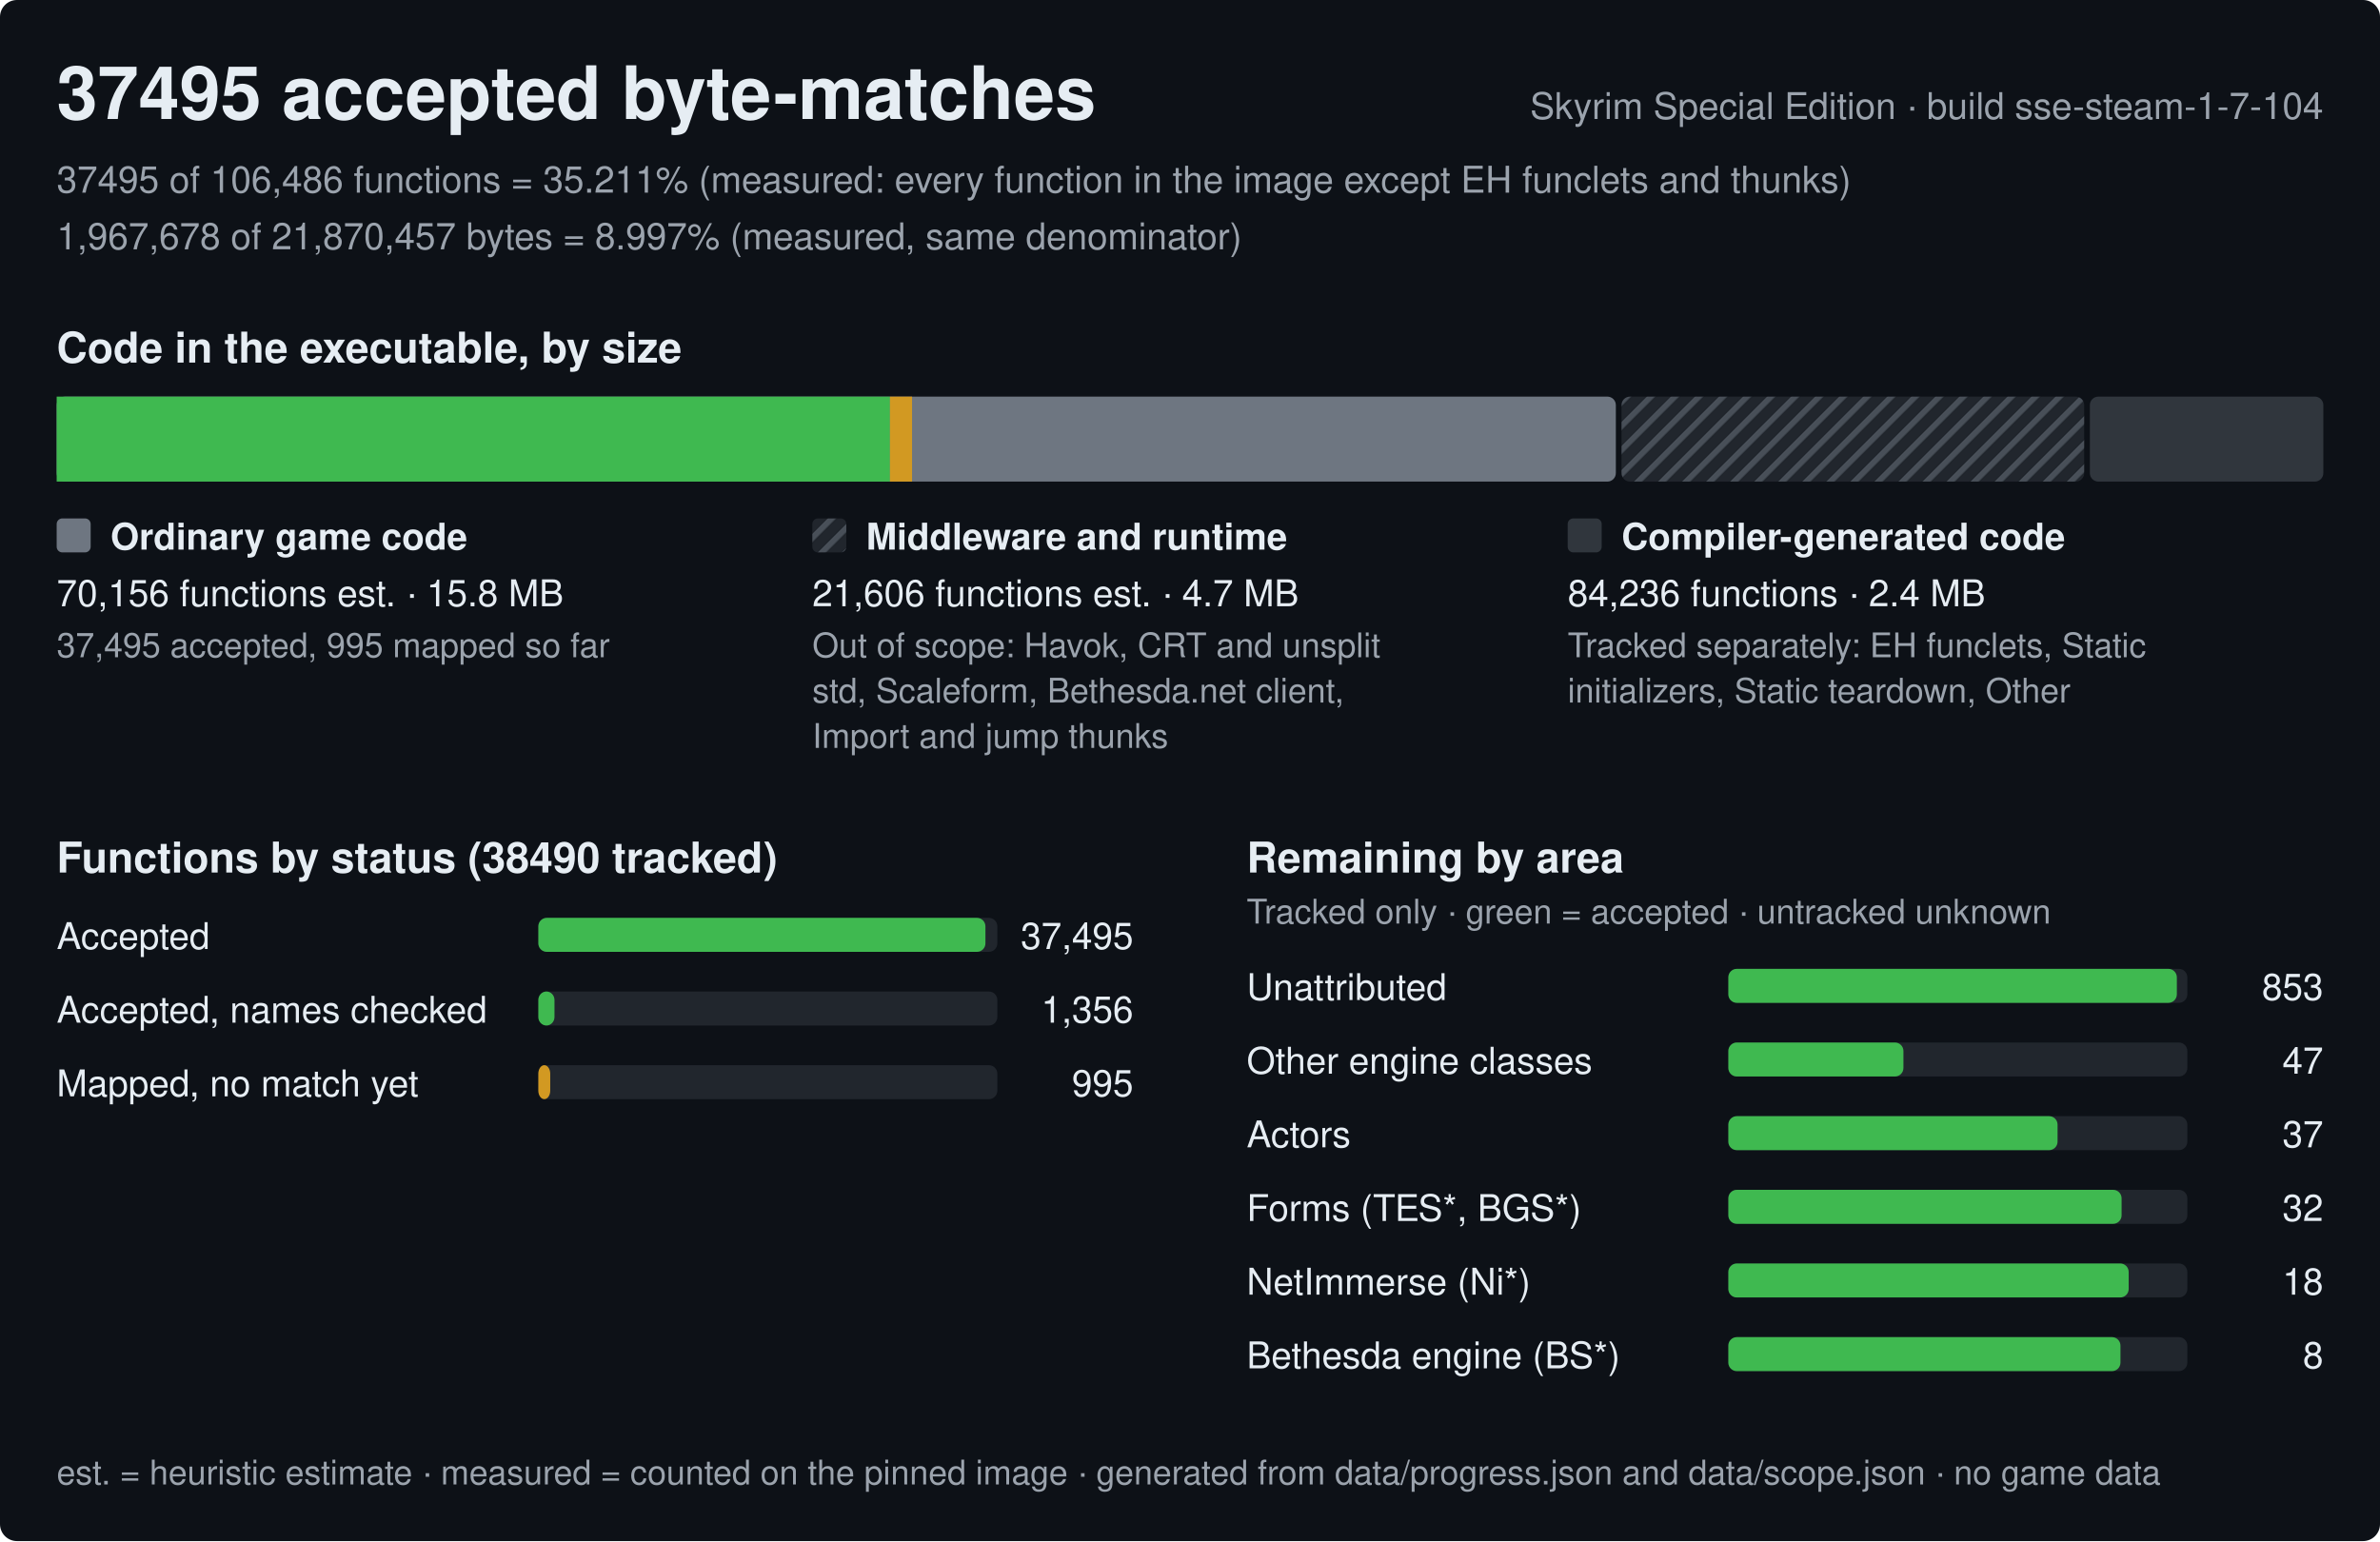
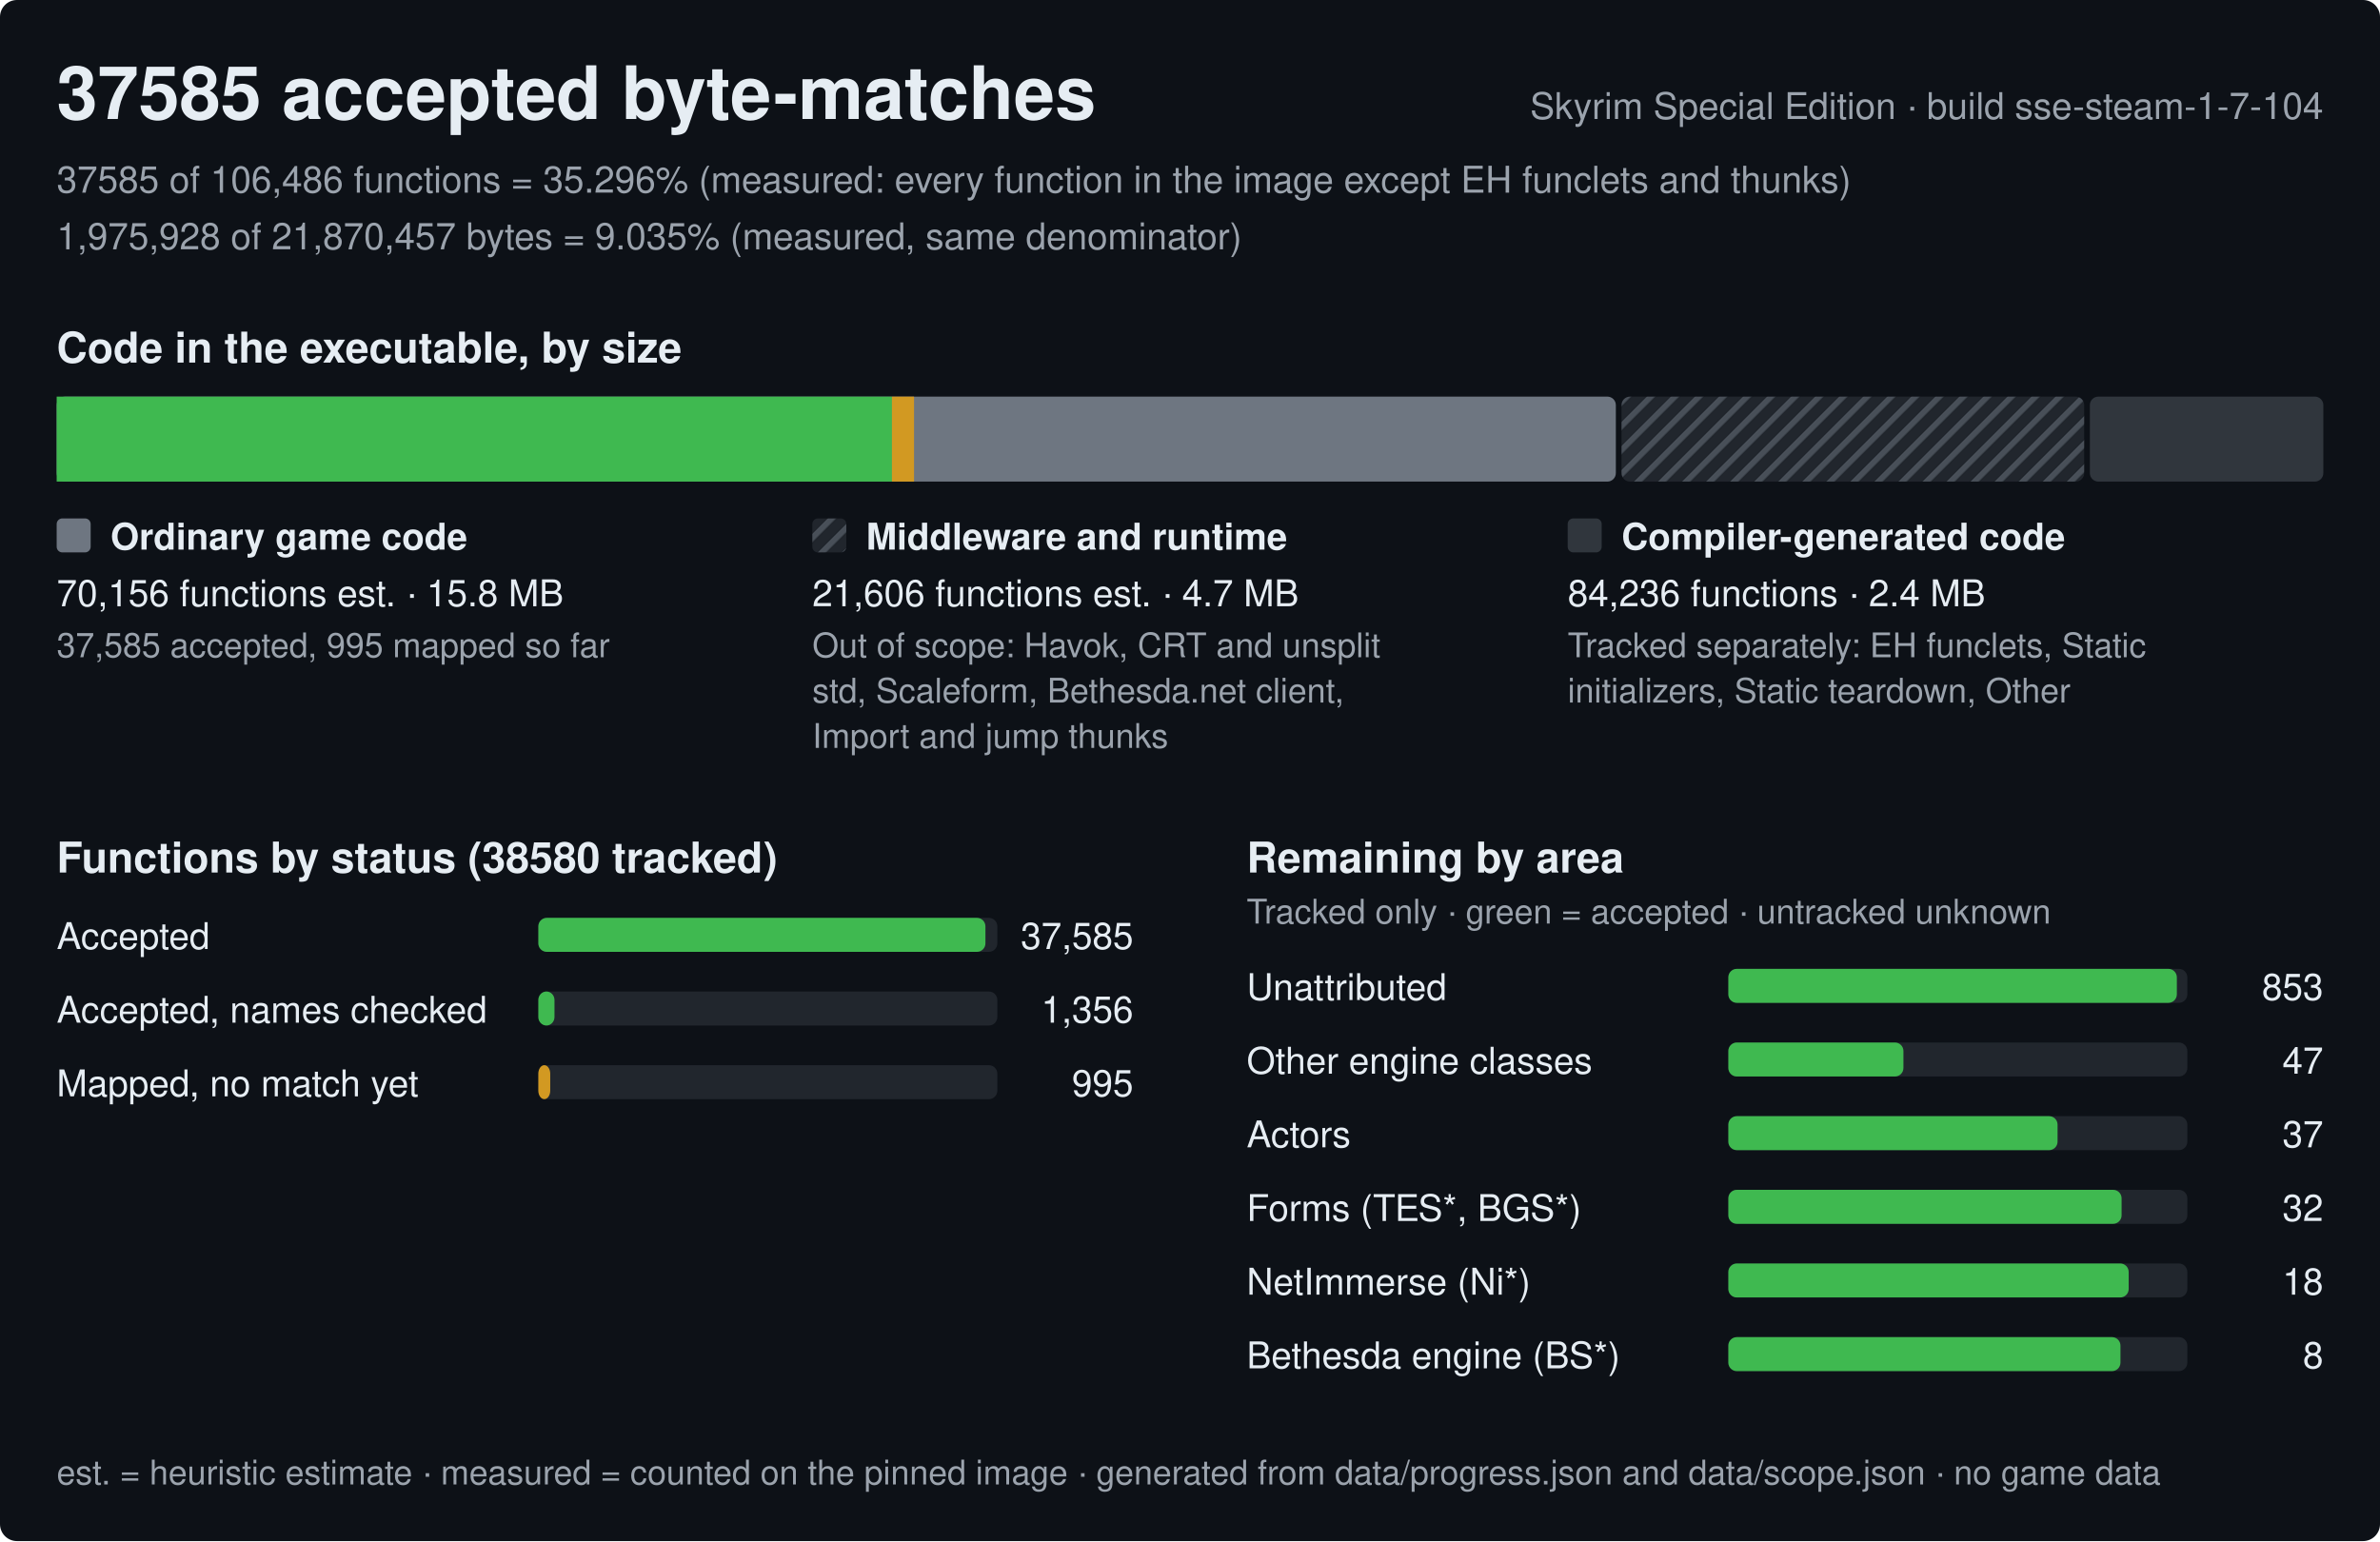
<svg xmlns="http://www.w3.org/2000/svg" width="840" height="544" viewBox="0 0 840 544" role="img" aria-label="Progress of the Skyrim Special Edition byte-matching reconstruction, build sse-steam-1-7-104">
  <style>text{font-family:-apple-system,BlinkMacSystemFont,'Segoe UI',Helvetica,Arial,sans-serif;fill:#e6edf3;white-space:pre}.h{font-size:26px;font-weight:600}.st{font-size:15px;font-weight:600}.lb{font-size:13px;font-weight:600}.bl{font-size:12px;font-weight:600;stroke:#0d1117;stroke-width:3px;paint-order:stroke;stroke-linejoin:round}.rl{font-size:13px}.fn{font-size:12px;fill:#9ba3ad}.mu{fill:#9ba3ad}</style>
  <defs>
    <pattern id="hx" width="6" height="6" patternUnits="userSpaceOnUse" patternTransform="rotate(45)">
      <rect width="6" height="6" fill="#21262d" />
      <rect width="2" height="6" fill="#484f58" />
    </pattern>
  </defs>
  <rect width="840" height="544" rx="6" fill="#0d1117" />
-   <text x="20" y="42" class="h">37495 accepted byte-matches</text>
+   <text x="20" y="42" class="h">37585 accepted byte-matches</text>
  <text x="820" y="42" class="rl mu" text-anchor="end">Skyrim Special Edition · build sse-steam-1-7-104</text>
-   <text x="20" y="68" class="rl mu">37495 of 106,486 functions = 35.211% (measured: every function in the image except EH funclets and thunks)</text>
-   <text x="20" y="88" class="rl mu">1,967,678 of 21,870,457 bytes = 8.997% (measured, same denominator)</text>
+   <text x="20" y="68" class="rl mu">37585 of 106,486 functions = 35.296% (measured: every function in the image except EH funclets and thunks)</text>
+   <text x="20" y="88" class="rl mu">1,975,928 of 21,870,457 bytes = 9.035% (measured, same denominator)</text>
  <text x="20" y="128" class="st">Code in the executable, by size</text>
  <rect x="20" y="140" width="550.3" height="30" rx="3" fill="#6e7681" />
-   <rect x="20" y="140" width="294.1" height="30" fill="#3fb950" />
-   <rect x="314.1" y="140" width="7.8" height="30" fill="#d29922" />
+   <rect x="20" y="140" width="294.8" height="30" fill="#3fb950" />
+   <rect x="314.8" y="140" width="7.8" height="30" fill="#d29922" />
  <rect x="572.3" y="140" width="163.3" height="30" rx="3" fill="url(#hx)" />
  <rect x="737.6" y="140" width="82.4" height="30" rx="3" fill="#30363d" />
  <rect x="20" y="183" width="12" height="12" rx="2" fill="#6e7681" />
  <text x="39" y="194" class="lb">Ordinary game code</text>
  <text x="20" y="214" class="rl">70,156 functions est. · 15.8 MB</text>
-   <text x="20" y="232" class="fn">37,495 accepted, 995 mapped so far</text>
+   <text x="20" y="232" class="fn">37,585 accepted, 995 mapped so far</text>
  <rect x="286.7" y="183" width="12" height="12" rx="2" fill="url(#hx)" />
  <text x="305.7" y="194" class="lb">Middleware and runtime</text>
  <text x="286.7" y="214" class="rl">21,606 functions est. · 4.7 MB</text>
  <text x="286.7" y="232" class="fn">Out of scope: Havok, CRT and unsplit</text>
  <text x="286.7" y="248" class="fn">std, Scaleform, Bethesda.net client,</text>
  <text x="286.7" y="264" class="fn">Import and jump thunks</text>
  <rect x="553.3" y="183" width="12" height="12" rx="2" fill="#30363d" />
  <text x="572.3" y="194" class="lb">Compiler-generated code</text>
  <text x="553.3" y="214" class="rl">84,236 functions · 2.4 MB</text>
  <text x="553.3" y="232" class="fn">Tracked separately: EH funclets, Static</text>
  <text x="553.3" y="248" class="fn">initializers, Static teardown, Other</text>
-   <text x="20" y="308" class="st">Functions by status (38490 tracked)</text>
+   <text x="20" y="308" class="st">Functions by status (38580 tracked)</text>
  <text x="20" y="335" class="rl">Accepted</text>
  <rect x="190" y="324" width="162.0" height="12" rx="3" fill="#21262d" />
  <rect x="190" y="324" width="157.8" height="12" rx="3" fill="#3fb950" />
-   <text x="400.0" y="335" class="rl" text-anchor="end">37,495</text>
+   <text x="400.0" y="335" class="rl" text-anchor="end">37,585</text>
  <text x="20" y="361" class="rl">Accepted, names checked</text>
  <rect x="190" y="350" width="162.0" height="12" rx="3" fill="#21262d" />
  <rect x="190" y="350" width="5.7" height="12" rx="3" fill="#3fb950" />
  <text x="400.0" y="361" class="rl" text-anchor="end">1,356</text>
  <text x="20" y="387" class="rl">Mapped, no match yet</text>
  <rect x="190" y="376" width="162.0" height="12" rx="3" fill="#21262d" />
  <rect x="190" y="376" width="4.2" height="12" rx="3" fill="#d29922" />
  <text x="400.0" y="387" class="rl" text-anchor="end">995</text>
  <text x="440.0" y="308" class="st">Remaining by area</text>
  <text x="440.0" y="326" class="fn">Tracked only · green = accepted · untracked unknown</text>
  <text x="440.0" y="353" class="rl">Unattributed</text>
  <rect x="610.0" y="342" width="162.0" height="12" rx="3" fill="#21262d" />
  <rect x="610.0" y="342" width="158.3" height="12" rx="3" fill="#3fb950" />
  <text x="820.0" y="353" class="rl" text-anchor="end">853</text>
  <text x="440.0" y="379" class="rl">Other engine classes</text>
  <rect x="610.0" y="368" width="162.0" height="12" rx="3" fill="#21262d" />
  <rect x="610.0" y="368" width="61.8" height="12" rx="3" fill="#3fb950" />
  <text x="820.0" y="379" class="rl" text-anchor="end">47</text>
  <text x="440.0" y="405" class="rl">Actors</text>
  <rect x="610.0" y="394" width="162.0" height="12" rx="3" fill="#21262d" />
  <rect x="610.0" y="394" width="116.2" height="12" rx="3" fill="#3fb950" />
  <text x="820.0" y="405" class="rl" text-anchor="end">37</text>
  <text x="440.0" y="431" class="rl">Forms (TES*, BGS*)</text>
  <rect x="610.0" y="420" width="162.0" height="12" rx="3" fill="#21262d" />
  <rect x="610.0" y="420" width="138.8" height="12" rx="3" fill="#3fb950" />
  <text x="820.0" y="431" class="rl" text-anchor="end">32</text>
  <text x="440.0" y="457" class="rl">NetImmerse (Ni*)</text>
  <rect x="610.0" y="446" width="162.0" height="12" rx="3" fill="#21262d" />
  <rect x="610.0" y="446" width="141.3" height="12" rx="3" fill="#3fb950" />
  <text x="820.0" y="457" class="rl" text-anchor="end">18</text>
  <text x="440.0" y="483" class="rl">Bethesda engine (BS*)</text>
  <rect x="610.0" y="472" width="162.0" height="12" rx="3" fill="#21262d" />
  <rect x="610.0" y="472" width="138.4" height="12" rx="3" fill="#3fb950" />
  <text x="820.0" y="483" class="rl" text-anchor="end">8</text>
  <text x="20" y="524" class="fn">est. = heuristic estimate · measured = counted on the pinned image · generated from data/progress.json and data/scope.json · no game data</text>
</svg>
